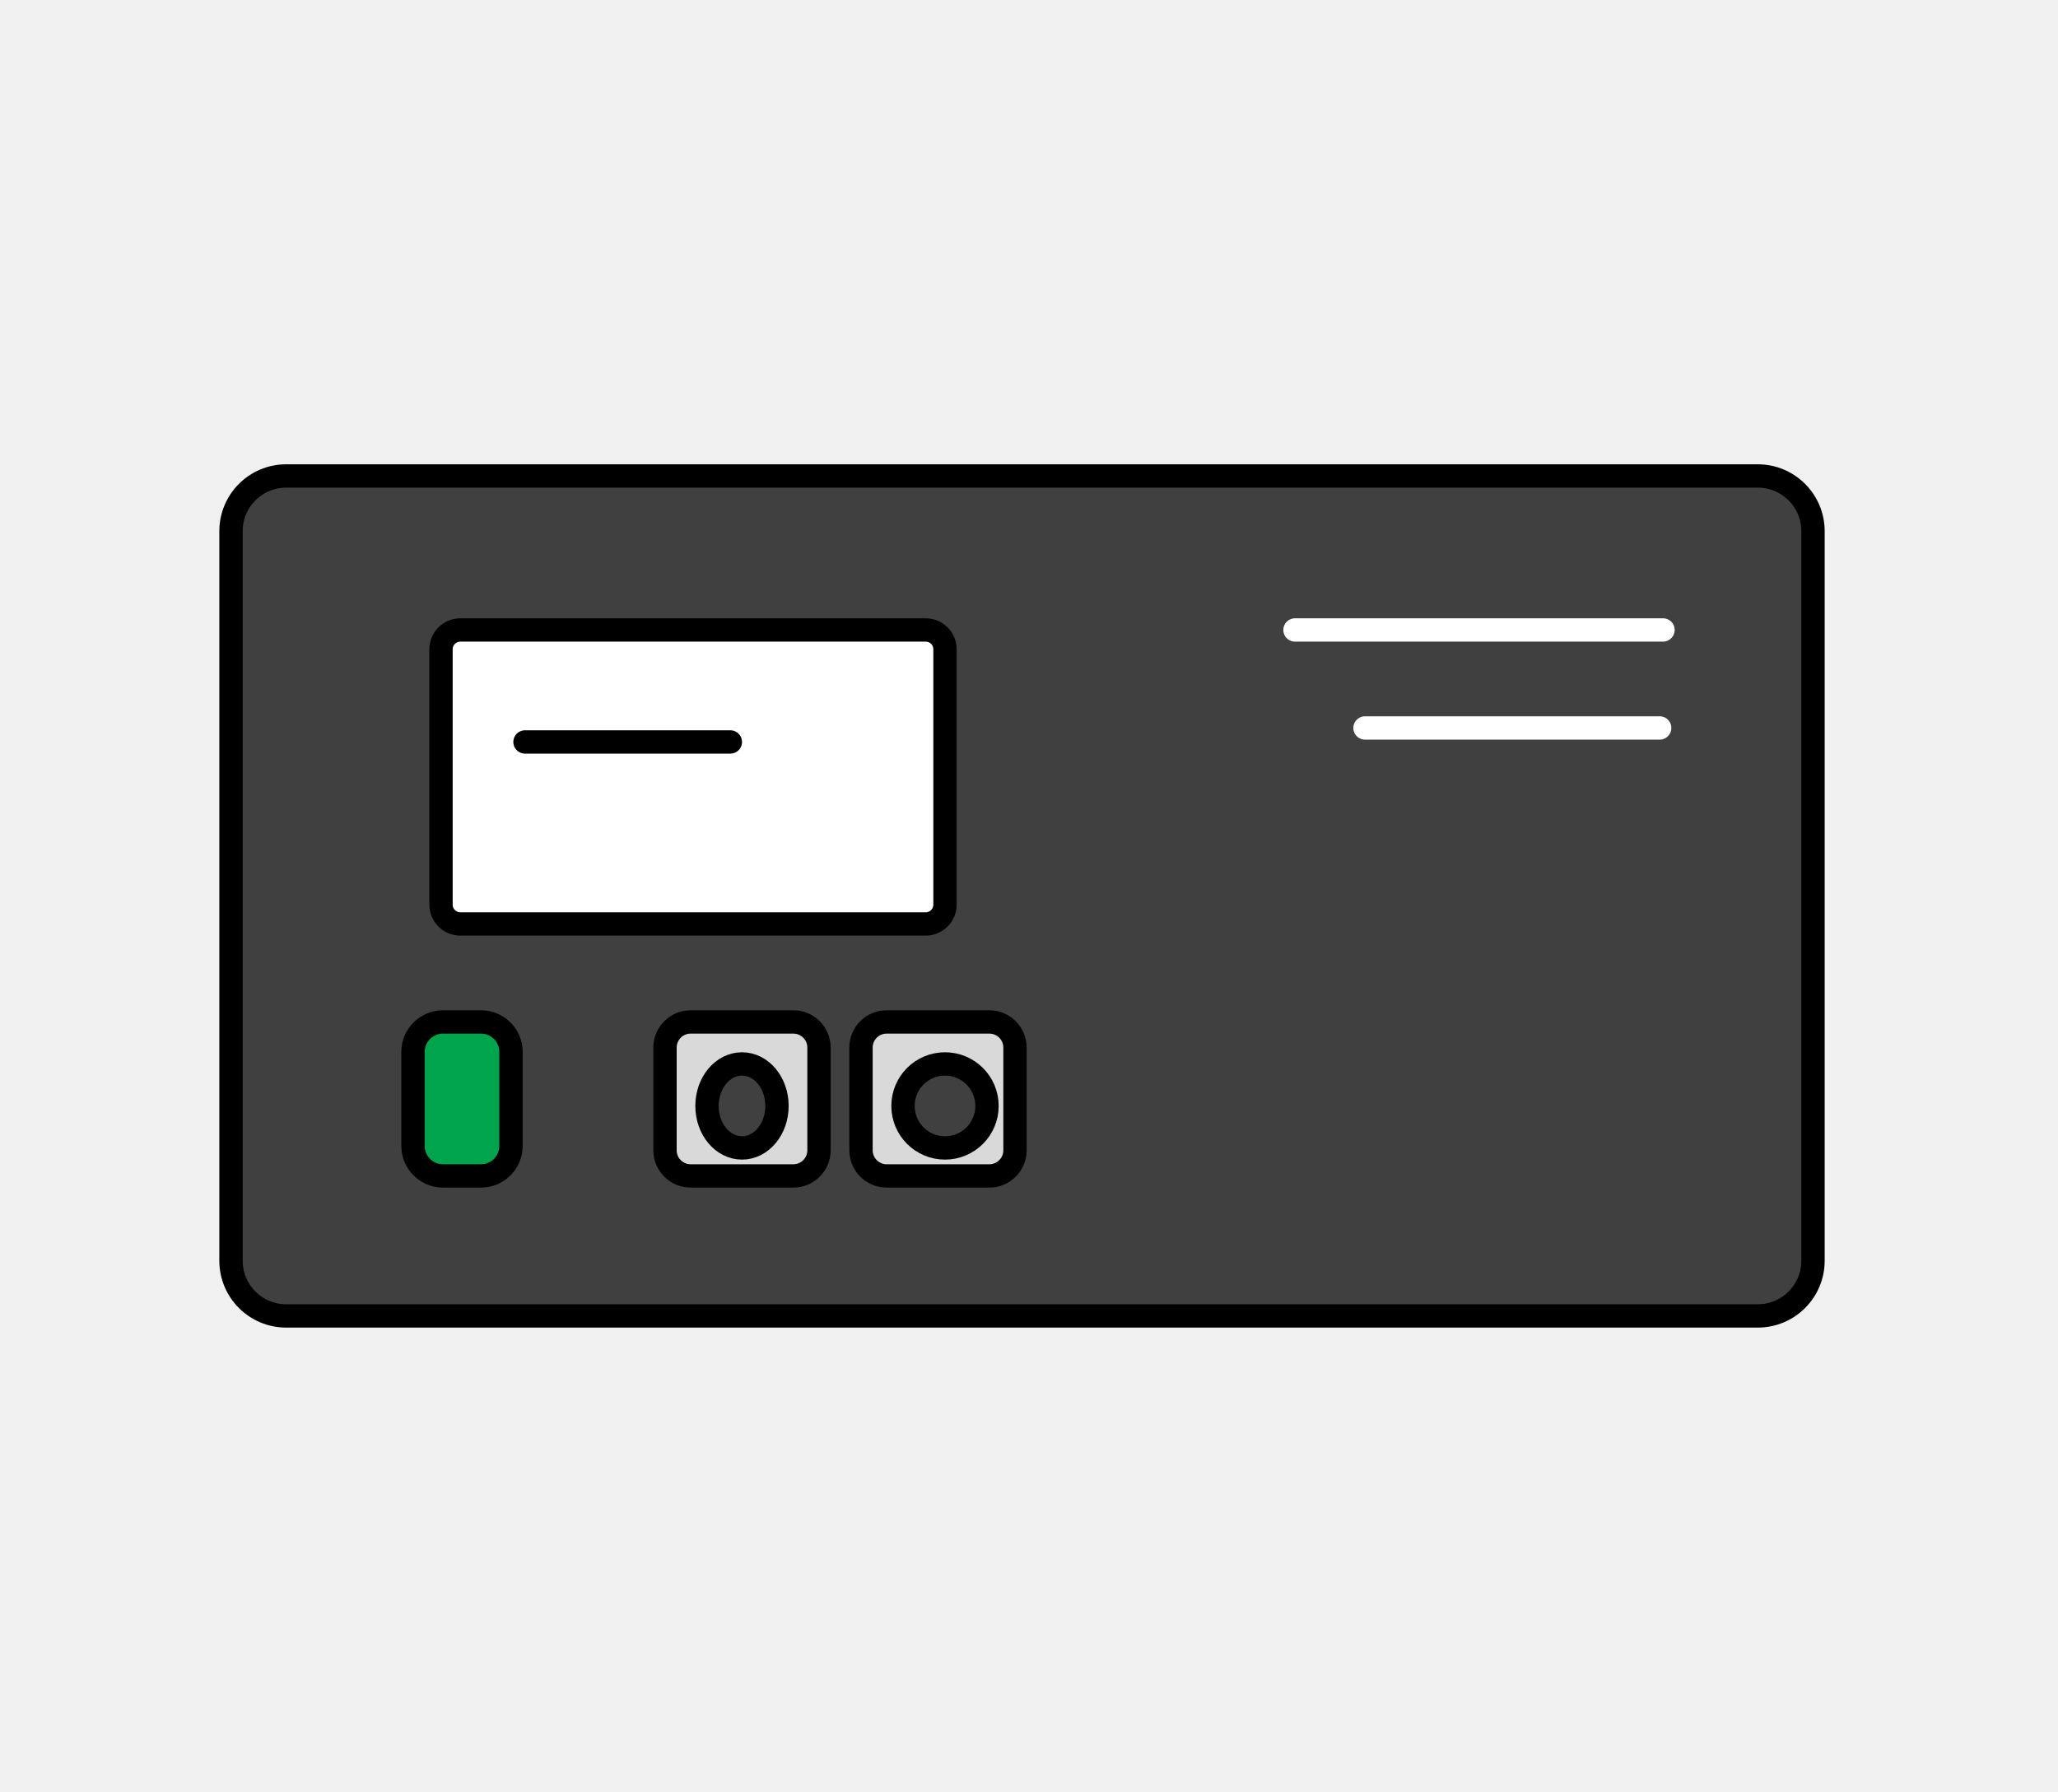
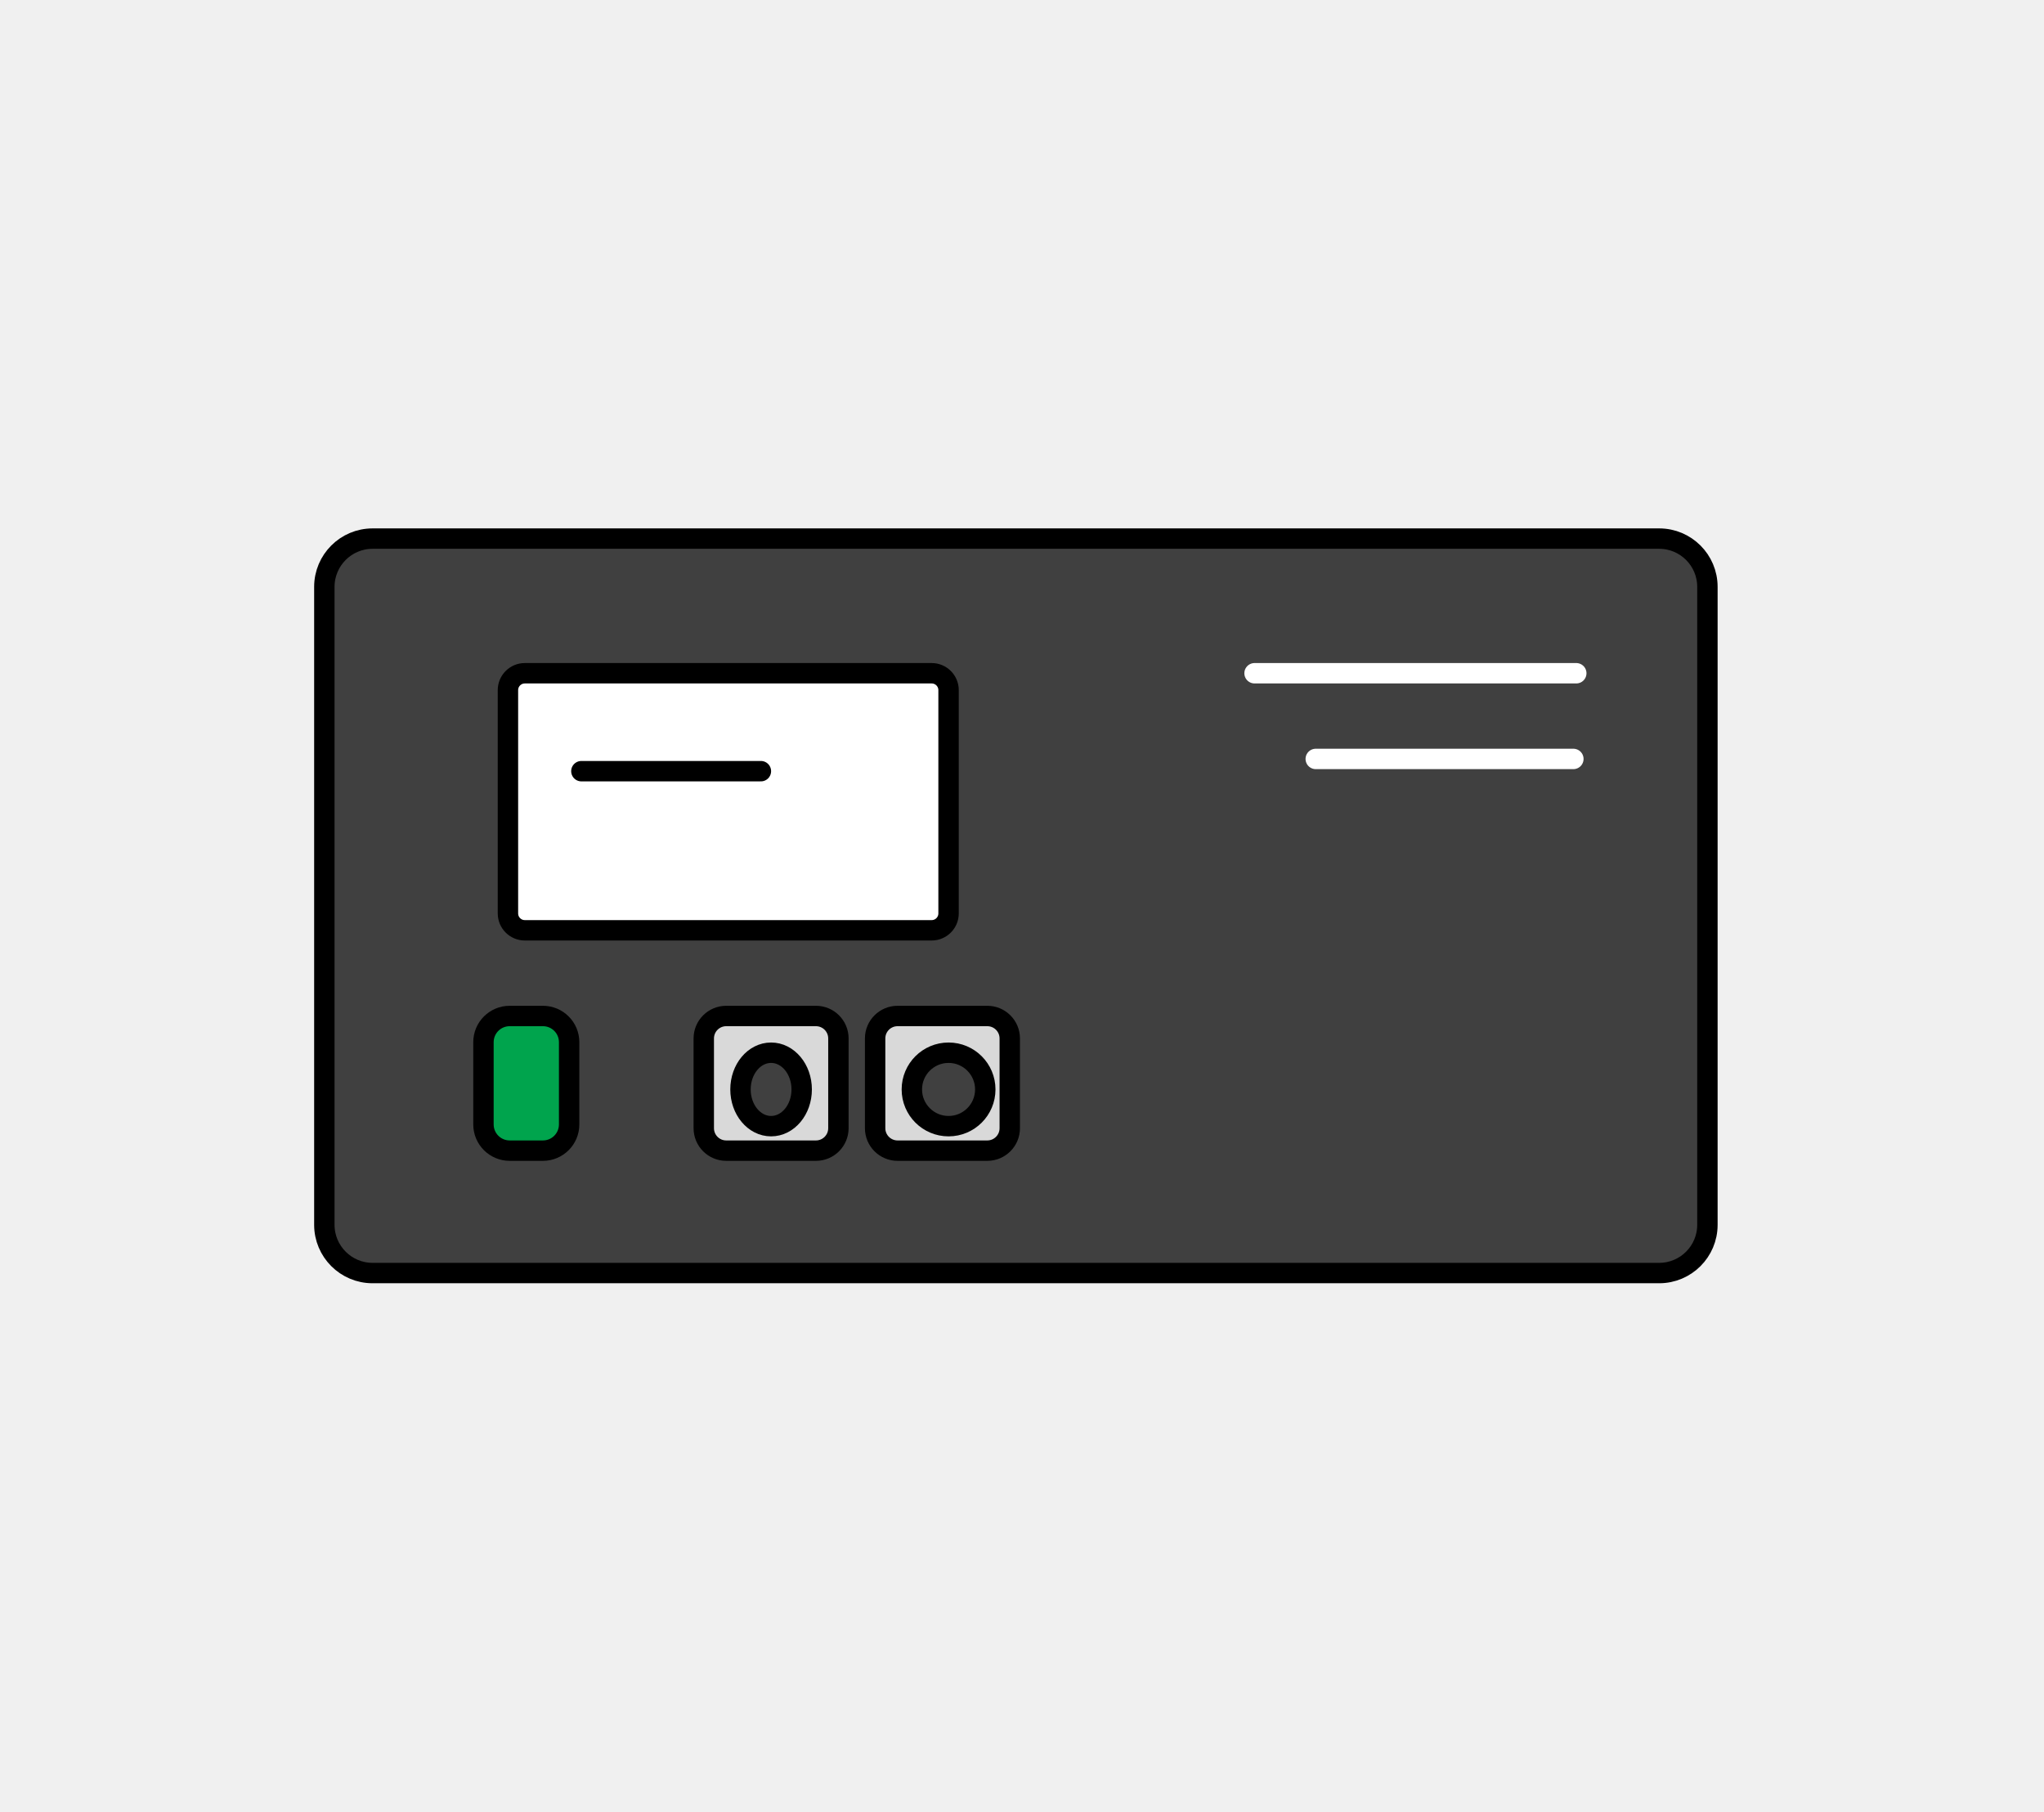
- <svg xmlns="http://www.w3.org/2000/svg" width="147.0px" height="128.0px" overflow="hidden" viewBox="-15.5 -33.0 147.0 128.0">
-   <rect id="bounding-box" x="-15.5" y="-33.0" width="147.0" height="128.0" fill="none" pointer-events="all" />
+ <svg xmlns="http://www.w3.org/2000/svg" width="167.0px" height="148.0px" overflow="hidden" viewBox="-25.5 -43.0 167.0 148.0">
+   <rect id="bounding-box" x="-25.5" y="-43.0" width="167.0" height="148.0" fill="none" pointer-events="all" />
  <g transform="translate(-751 -411)">
    <path d="M752 415.941C752 413.765 753.765 412 755.941 412L861.059 412C863.235 412 865 413.765 865 415.941L865 468.059C865 470.235 863.235 472 861.059 472L755.941 472C753.765 472 752 470.235 752 468.059Z" stroke="#000000" stroke-width="1.667" stroke-linecap="round" stroke-linejoin="round" stroke-miterlimit="10" fill="#404040" fill-rule="evenodd" />
    <path d="M767 424.379C767 423.618 767.618 423 768.38 423L801.62 423C802.382 423 803 423.618 803 424.379L803 442.621C803 443.382 802.382 444 801.62 444L768.38 444C767.618 444 767 443.382 767 442.621Z" stroke="#000000" stroke-width="1.667" stroke-linecap="round" stroke-linejoin="round" stroke-miterlimit="10" fill="#FFFFFF" fill-rule="evenodd" />
    <path d="M783 452.833C783 451.821 783.821 451 784.833 451L792.167 451C793.179 451 794 451.821 794 452.833L794 460.167C794 461.179 793.179 462 792.167 462L784.833 462C783.821 462 783 461.179 783 460.167Z" stroke="#000000" stroke-width="1.667" stroke-linejoin="round" stroke-miterlimit="10" fill="#D9D9D9" fill-rule="evenodd" />
    <path d="M786 457C786 455.343 787.119 454 788.5 454 789.881 454 791 455.343 791 457 791 458.657 789.881 460 788.5 460 787.119 460 786 458.657 786 457Z" stroke="#000000" stroke-width="1.667" stroke-linecap="round" stroke-linejoin="round" stroke-miterlimit="10" fill="#404040" fill-rule="evenodd" />
    <path d="M797 452.833C797 451.821 797.821 451 798.833 451L806.167 451C807.179 451 808 451.821 808 452.833L808 460.167C808 461.179 807.179 462 806.167 462L798.833 462C797.821 462 797 461.179 797 460.167Z" stroke="#000000" stroke-width="1.667" stroke-linejoin="round" stroke-miterlimit="10" fill="#D9D9D9" fill-rule="evenodd" />
    <path d="M800 457C800 455.343 801.343 454 803 454 804.657 454 806 455.343 806 457 806 458.657 804.657 460 803 460 801.343 460 800 458.657 800 457Z" stroke="#000000" stroke-width="1.667" stroke-linecap="round" stroke-linejoin="round" stroke-miterlimit="10" fill="#404040" fill-rule="evenodd" />
    <path d="M765 453.141C765 451.958 765.958 451 767.141 451L769.859 451C771.042 451 772 451.958 772 453.141L772 459.859C772 461.042 771.042 462 769.859 462L767.141 462C765.958 462 765 461.042 765 459.859Z" stroke="#000000" stroke-width="1.667" stroke-linejoin="round" stroke-miterlimit="10" fill="#00A44D" fill-rule="evenodd" />
    <path d="M773 431 787.667 431" stroke="#000000" stroke-width="1.667" stroke-linecap="round" stroke-linejoin="round" stroke-miterlimit="10" fill="#404040" fill-rule="evenodd" />
    <path d="M828 423 854.286 423" stroke="#FFFFFF" stroke-width="1.667" stroke-linecap="round" stroke-linejoin="round" stroke-miterlimit="10" fill="#404040" fill-rule="evenodd" />
    <path d="M833 430 854.048 430" stroke="#FFFFFF" stroke-width="1.667" stroke-linecap="round" stroke-linejoin="round" stroke-miterlimit="10" fill="#404040" fill-rule="evenodd" />
  </g>
</svg>
